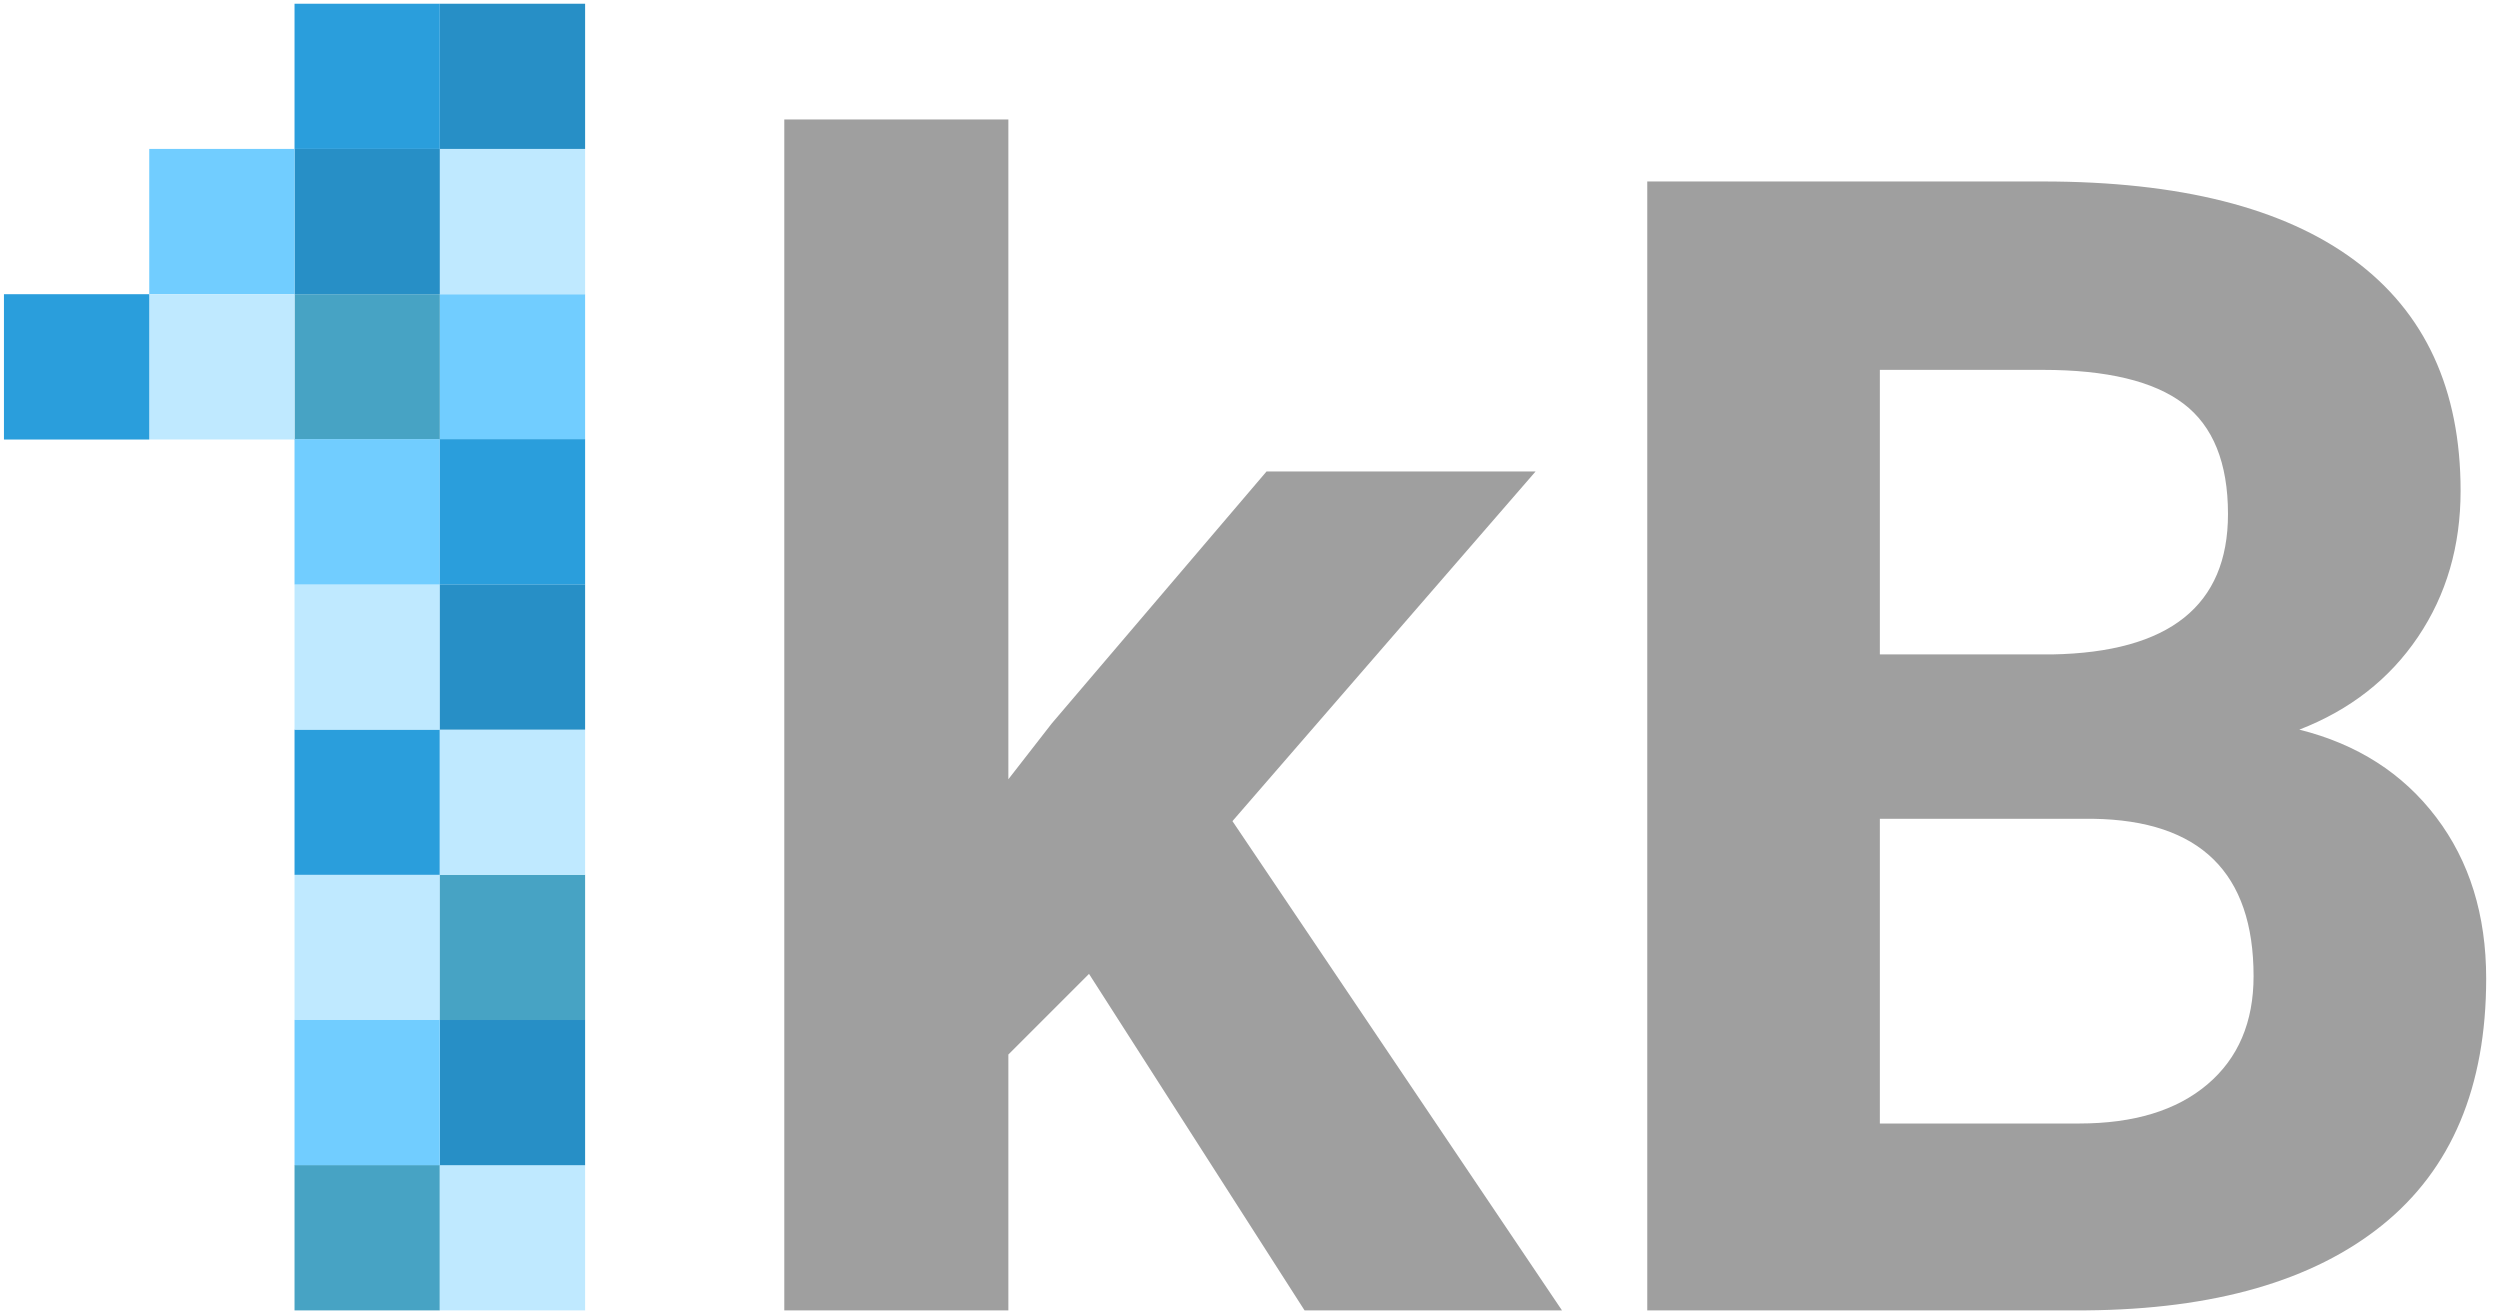
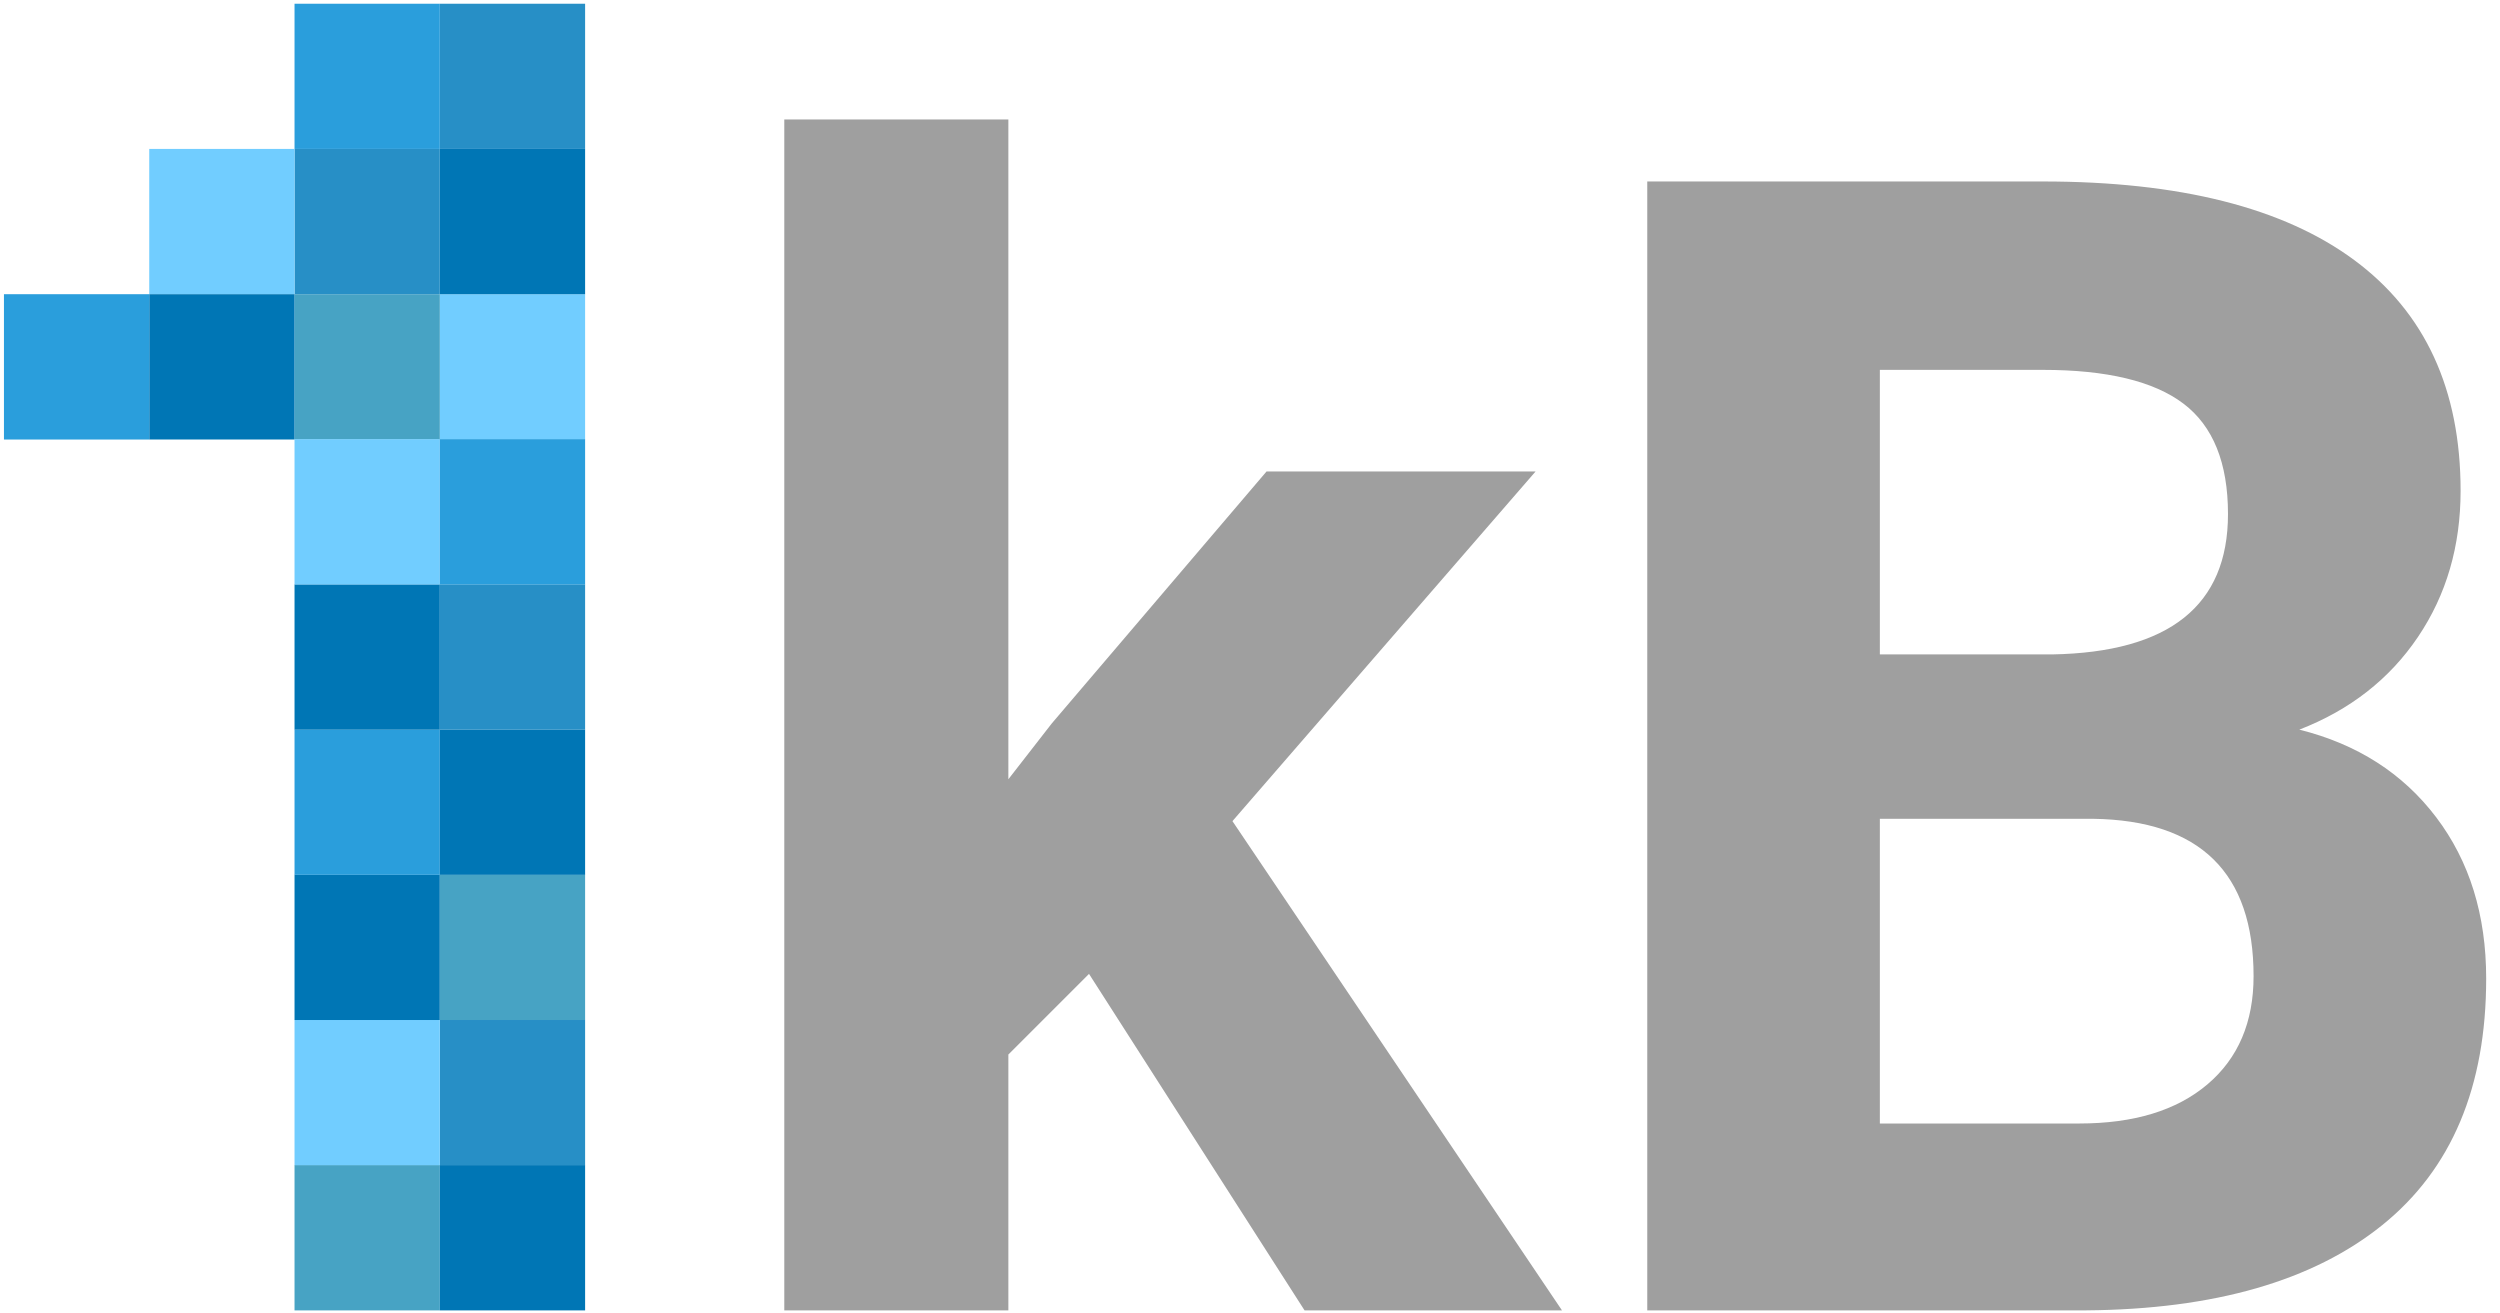
- <svg xmlns="http://www.w3.org/2000/svg" width="100%" height="100%" viewBox="0 0 2296 1205" version="1.1" xml:space="preserve" style="fill-rule:evenodd;clip-rule:evenodd;stroke-linejoin:round;stroke-miterlimit:2;">
+ <svg xmlns="http://www.w3.org/2000/svg" width="2296" height="1205" viewBox="0 0 2296 1205" version="1.1" xml:space="preserve" style="fill-rule:evenodd;clip-rule:evenodd;stroke-linejoin:round;stroke-miterlimit:2;">
  <rect id="logo" x="3.631" y="3.441" width="2291.67" height="1200" style="fill:none;" />
  <clipPath id="_clip1">
    <rect x="3.631" y="3.441" width="2291.67" height="1200" />
  </clipPath>
  <g clip-path="url(#_clip1)">
    <g>
      <path d="M1000.14,894.4l-74.056,74.056l0,234.985l-205.79,0l0,-1093.75l205.79,0l0,605.977l39.877,-51.269l197.245,-231.425l247.091,-0l-278.422,321.147l302.632,449.32l-236.409,0l-197.958,-309.041Z" style="fill:#9f9f9f;fill-rule:nonzero;" />
      <path d="M1512.84,1203.44l-0,-1036.78l363.159,0c125.8,0 221.218,24.092 286.255,72.276c65.036,48.184 97.554,118.798 97.554,211.843c0,50.795 -13.054,95.537 -39.164,134.226c-26.109,38.69 -62.425,67.054 -108.948,85.094c53.169,13.292 95.063,40.113 125.682,80.464c30.619,40.351 45.929,89.722 45.929,148.112c-0,99.691 -31.806,175.171 -95.418,226.441c-63.613,51.269 -154.284,77.379 -272.014,78.328l-403.035,0Zm213.623,-451.457l-0,279.847l183.004,-0c50.32,-0 89.603,-11.987 117.848,-35.96c28.246,-23.974 42.369,-57.085 42.369,-99.335c-0,-94.944 -49.133,-143.127 -147.4,-144.552l-195.821,0Zm-0,-150.96l158.081,0c107.761,-1.899 161.641,-44.861 161.641,-128.886c0,-46.997 -13.648,-80.821 -40.944,-101.471c-27.296,-20.65 -70.377,-30.975 -129.242,-30.975l-149.536,-0l-0,261.332Z" style="fill:#9f9f9f;fill-rule:nonzero;" />
    </g>
    <g>
      <rect x="270.498" y="1070.01" width="133.434" height="133.434" style="fill:#47a3c4;" />
-       <rect x="403.932" y="1070.01" width="133.434" height="133.434" style="fill:#bfe9ff;" />
+       <rect x="403.932" y="1070.01" width="133.434" height="133.434" style="fill:#0076b5;" />
      <rect x="403.932" y="270.208" width="133.434" height="133.434" style="fill:#71cdff;" />
-       <rect x="403.932" y="136.774" width="133.434" height="133.434" style="fill:#bfe9ff;" />
+       <rect x="403.932" y="136.774" width="133.434" height="133.434" style="fill:#0076b5;" />
      <rect x="403.932" y="3.341" width="133.434" height="133.434" style="fill:#278fc6;" />
      <rect x="270.498" y="270.208" width="133.434" height="133.434" style="fill:#47a3c4;" />
      <rect x="270.498" y="136.774" width="133.434" height="133.434" style="fill:#278fc6;" />
      <rect x="270.498" y="3.341" width="133.434" height="133.434" style="fill:#2a9edc;" />
      <rect x="137.064" y="136.774" width="133.434" height="133.434" style="fill:#71cdff;" />
-       <rect x="137.064" y="270.208" width="133.434" height="133.434" style="fill:#bfe9ff;" />
+       <rect x="137.064" y="270.208" width="133.434" height="133.434" style="fill:#0076b5;" />
      <rect x="3.631" y="270.208" width="133.434" height="133.434" style="fill:#2a9edc;" />
      <rect x="403.932" y="936.674" width="133.434" height="133.434" style="fill:#278fc6;" />
      <rect x="270.498" y="936.674" width="133.434" height="133.434" style="fill:#71cdff;" />
-       <rect x="270.498" y="803.341" width="133.434" height="133.434" style="fill:#bfe9ff;" />
+       <rect x="270.498" y="803.341" width="133.434" height="133.434" style="fill:#0076b5;" />
      <rect x="403.932" y="803.341" width="133.434" height="133.434" style="fill:#47a3c4;" />
      <rect x="270.498" y="670.007" width="133.434" height="133.434" style="fill:#2a9edc;" />
-       <rect x="403.932" y="670.007" width="133.434" height="133.434" style="fill:#bfe9ff;" />
-       <rect x="270.498" y="536.674" width="133.434" height="133.434" style="fill:#bfe9ff;" />
+       <rect x="403.932" y="670.007" width="133.434" height="133.434" style="fill:#0076b5;" />
+       <rect x="270.498" y="536.674" width="133.434" height="133.434" style="fill:#0076b5;" />
      <rect x="403.932" y="536.674" width="133.434" height="133.434" style="fill:#278fc6;" />
      <rect x="270.498" y="403.341" width="133.434" height="133.434" style="fill:#71cdff;" />
      <rect x="403.932" y="403.341" width="133.434" height="133.434" style="fill:#2a9edc;" />
    </g>
  </g>
</svg>
